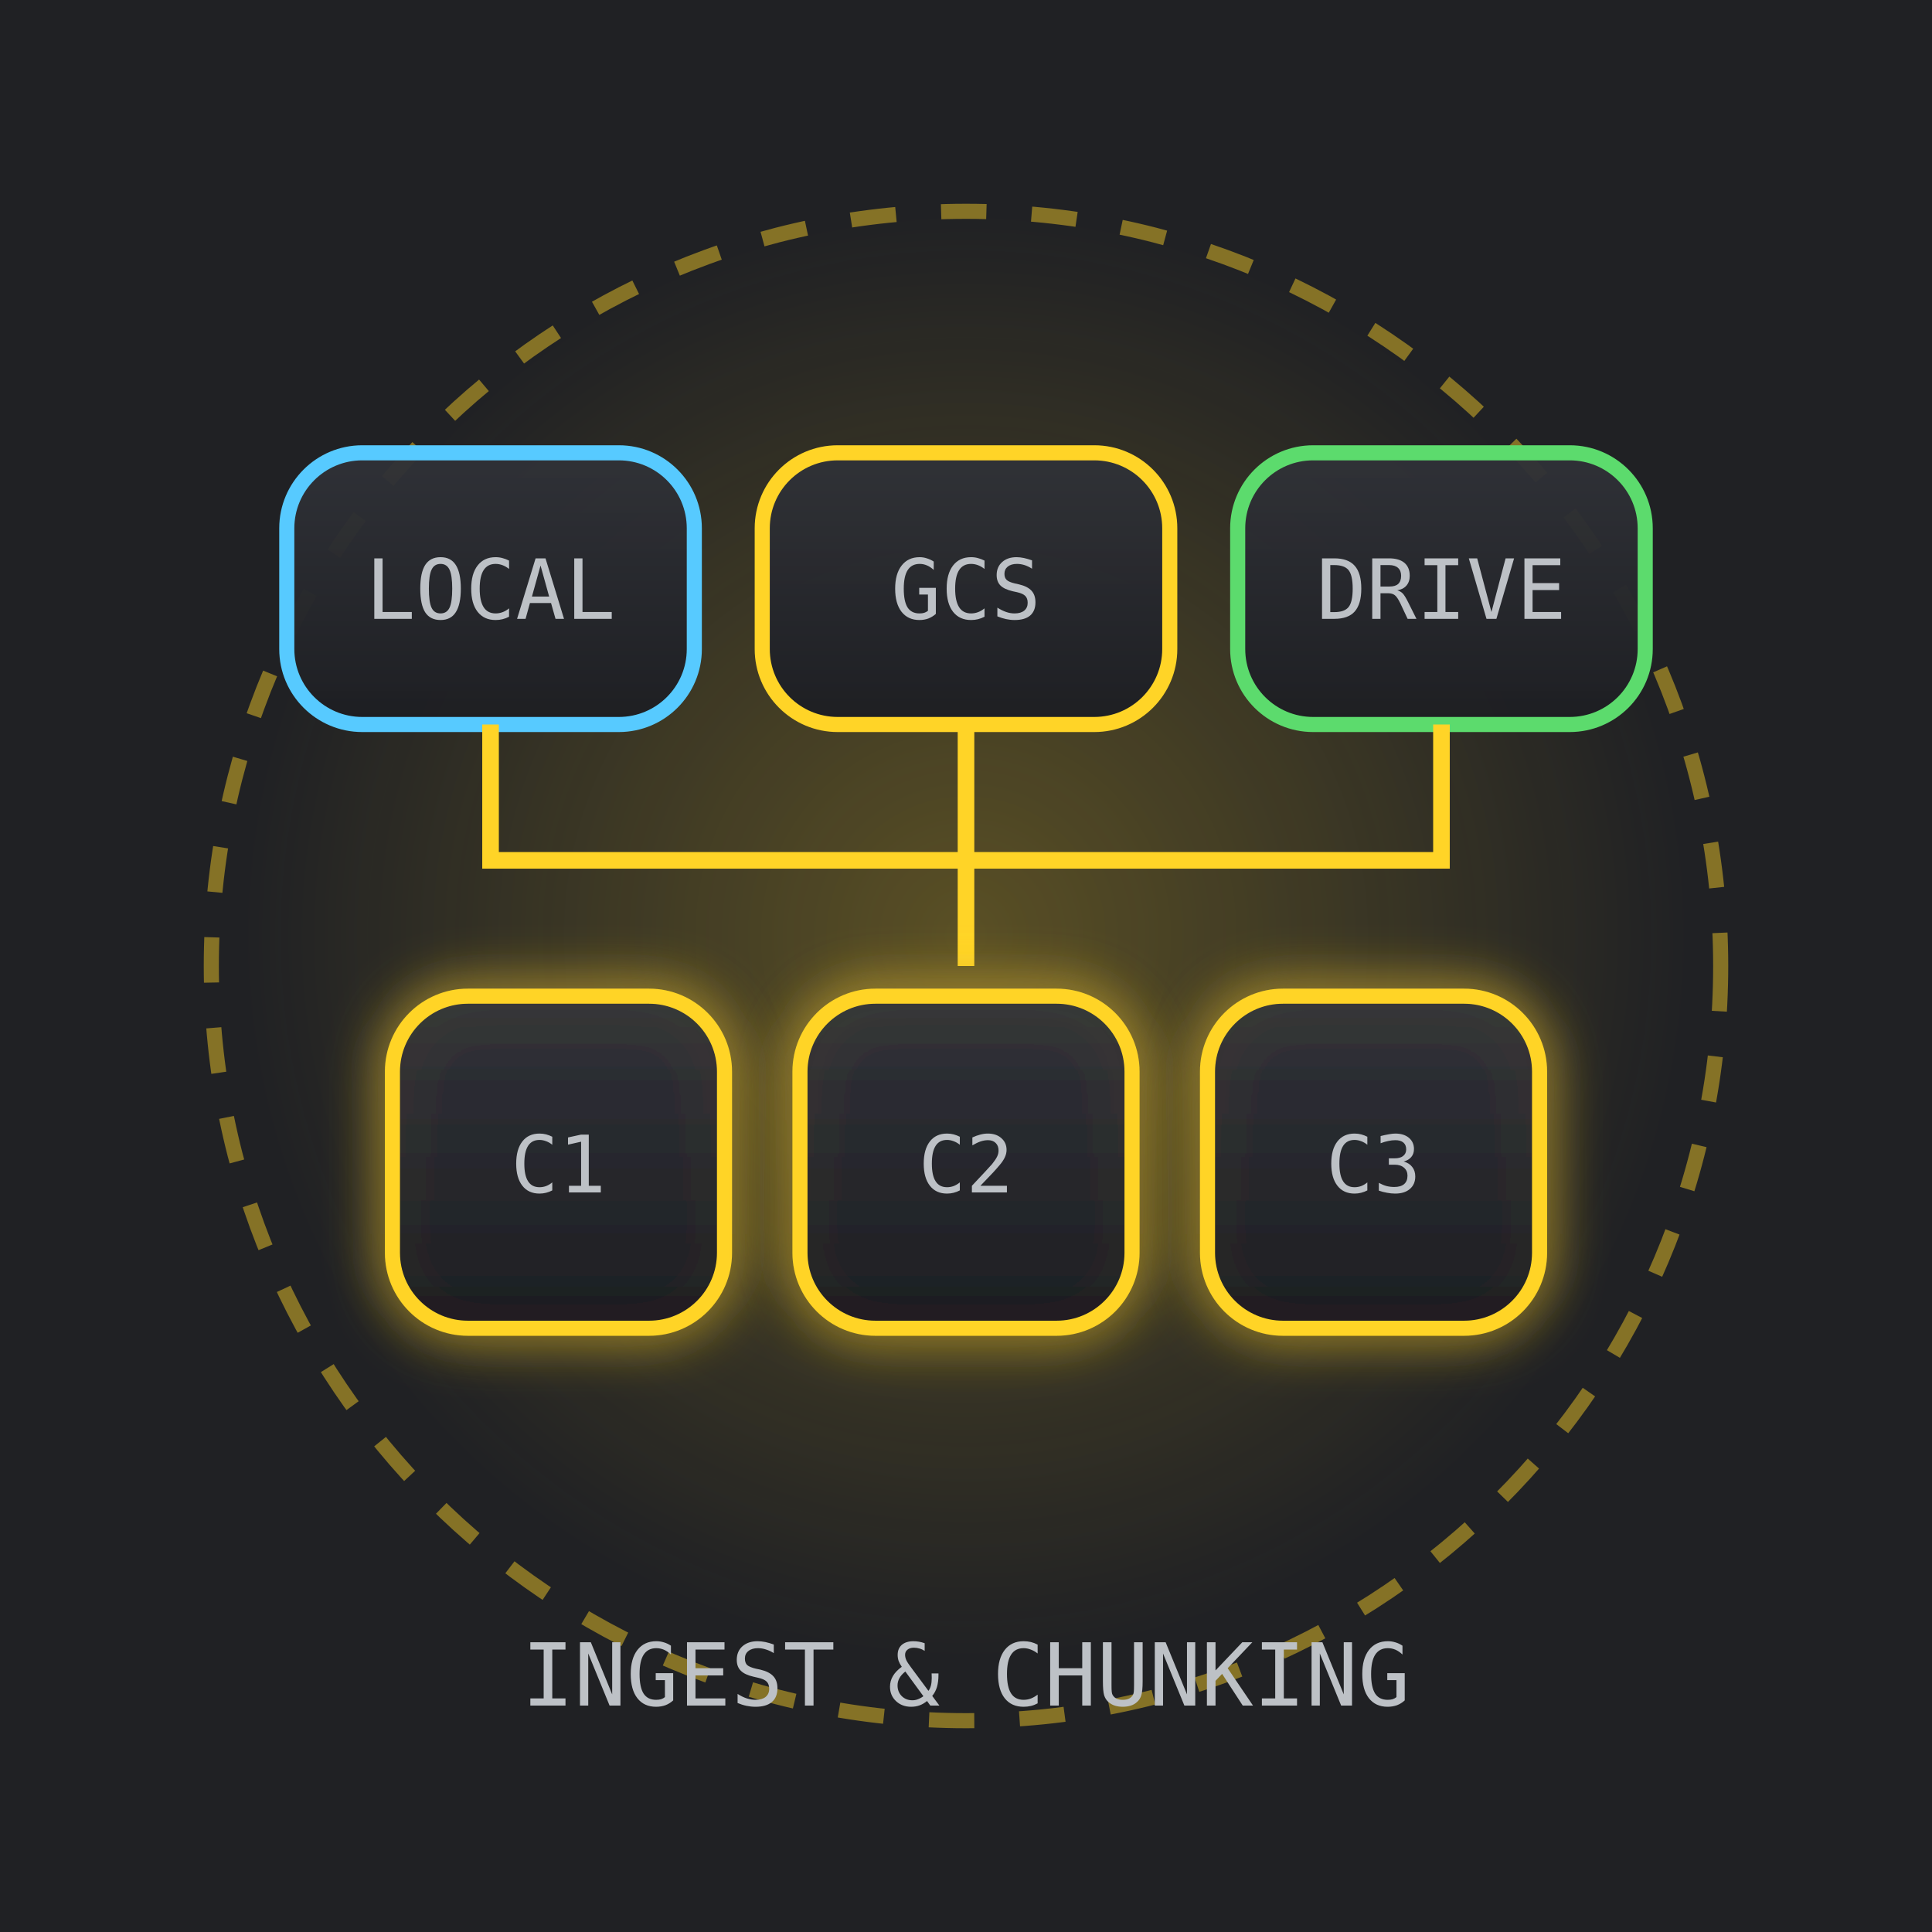
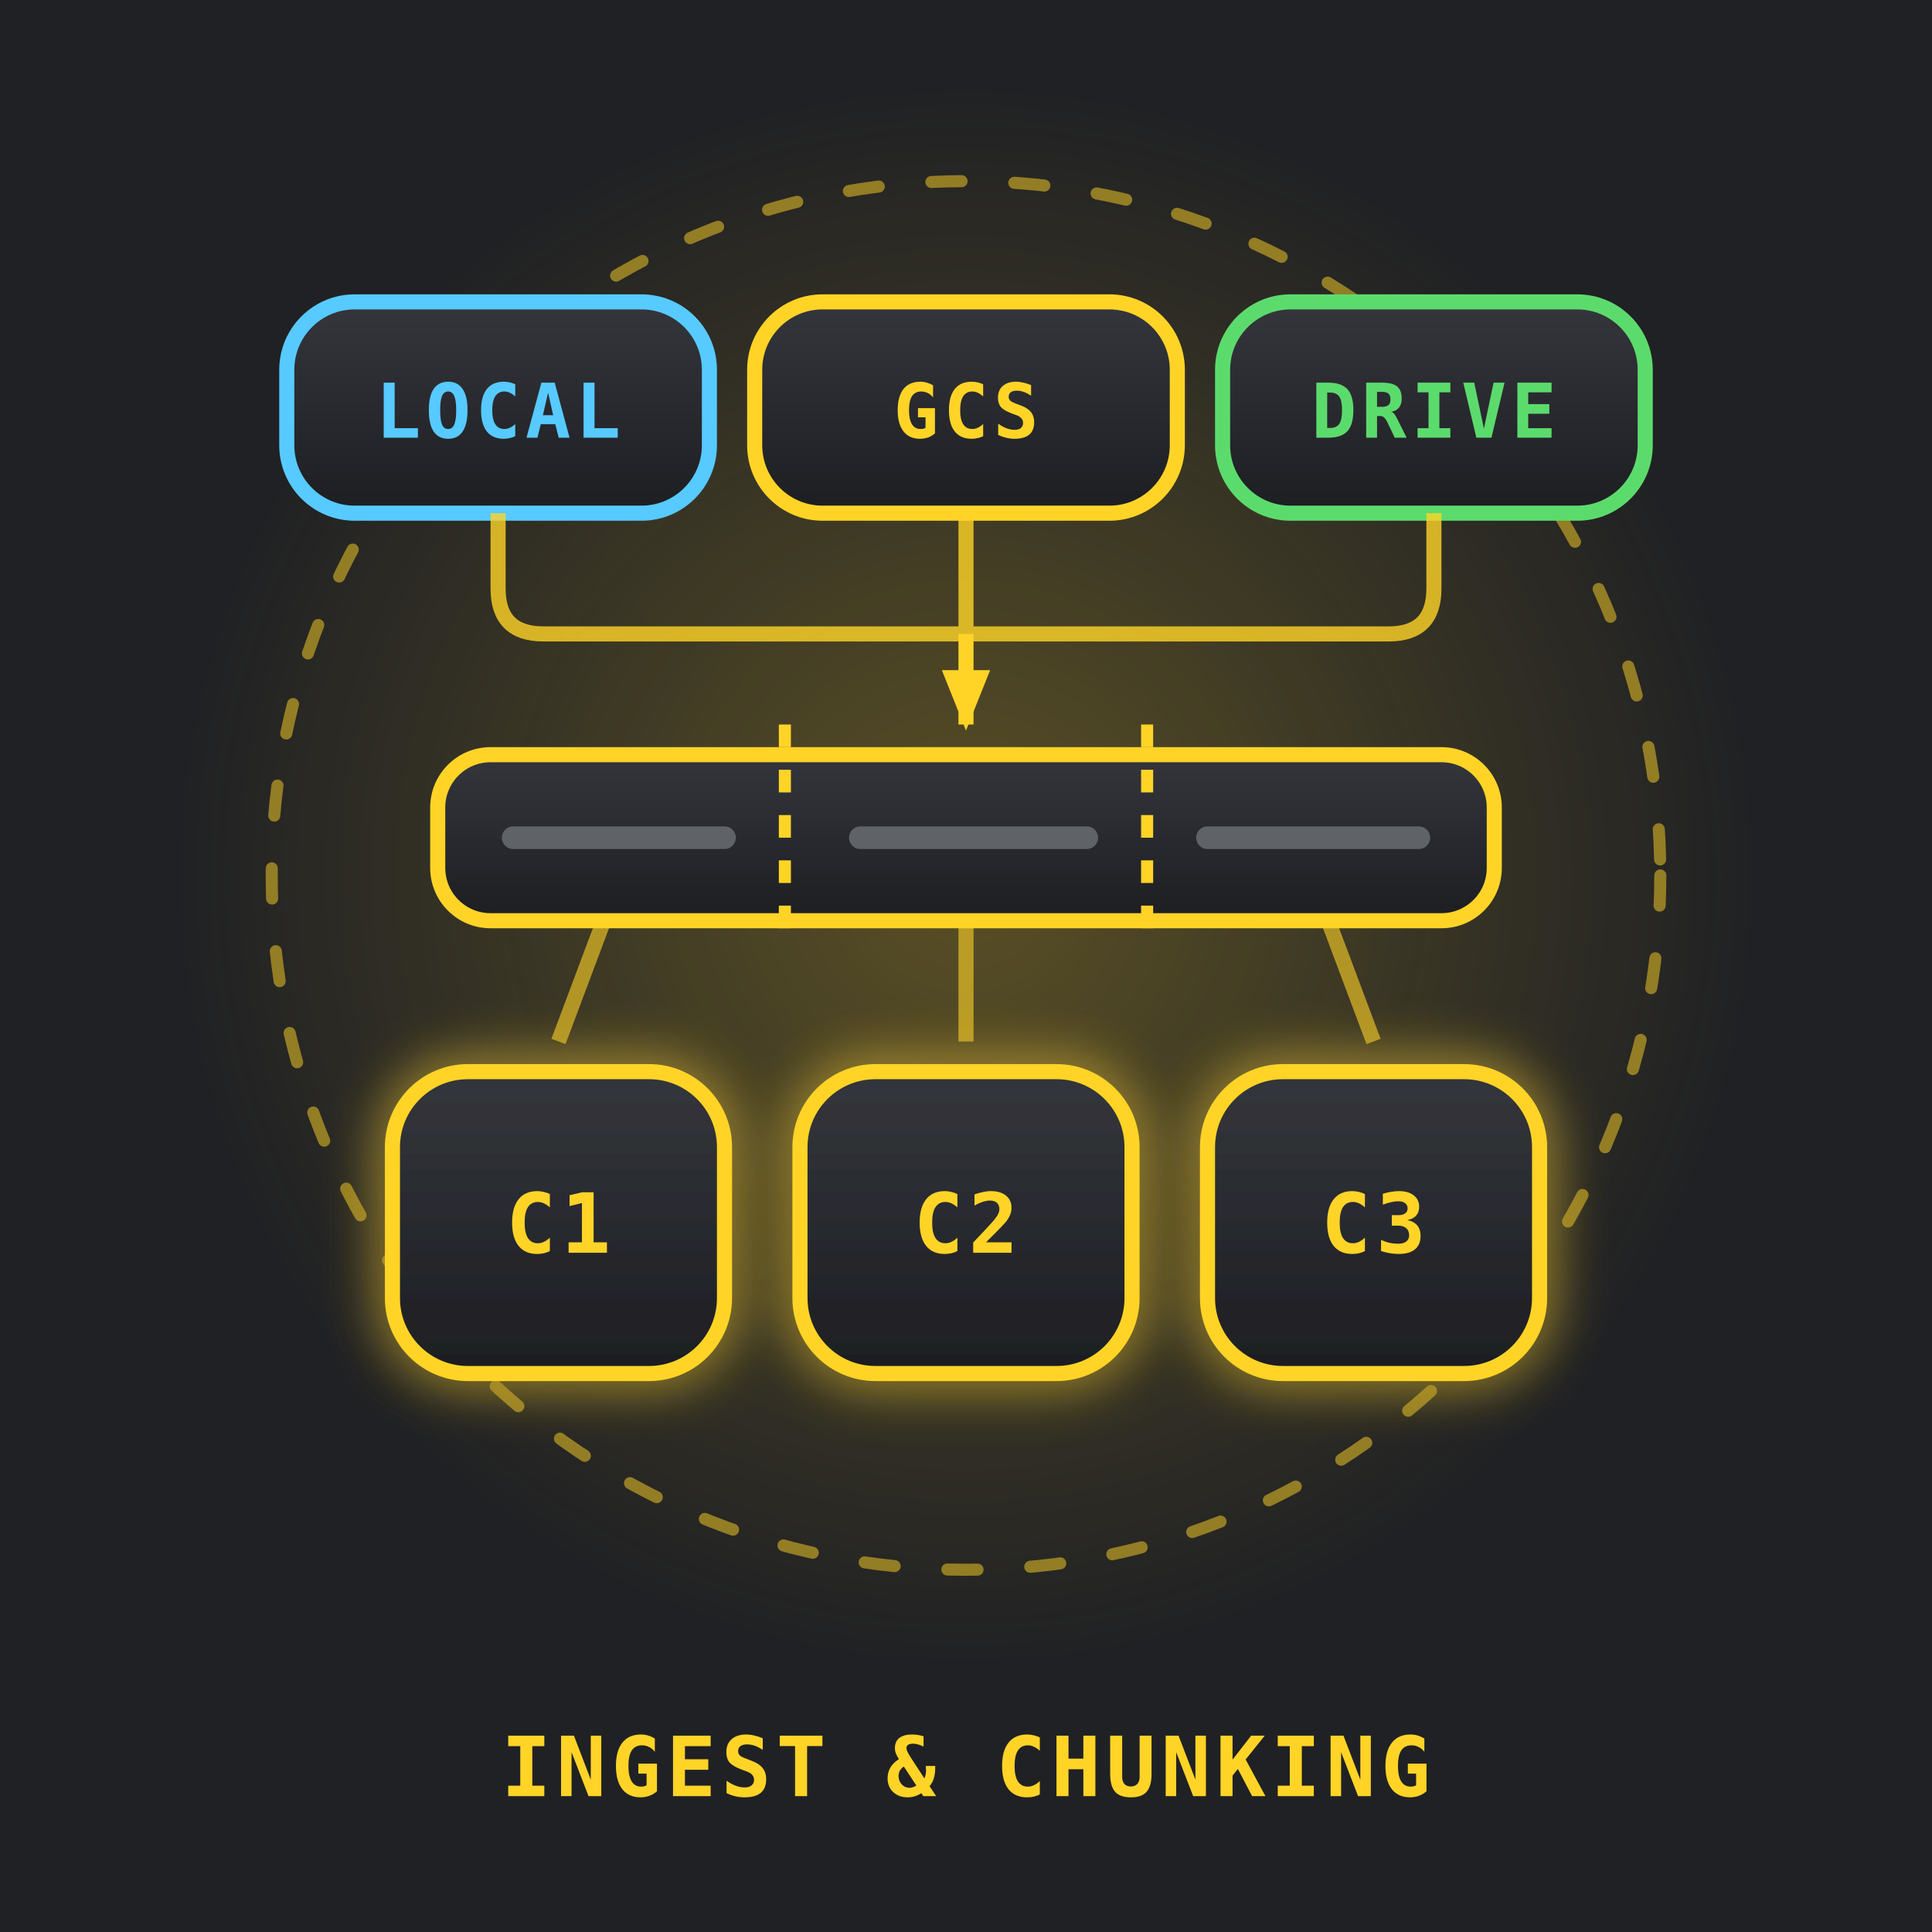
- <svg xmlns="http://www.w3.org/2000/svg" viewBox="0 0 256 256" width="256" height="256">
+ <svg xmlns="http://www.w3.org/2000/svg" viewBox="0 0 256 256" width="256" height="256" role="img" aria-label="Local, GCS and Drive sources merge into one document that is split into chunks">
  <defs>
-     <filter id="glow-s" x="-25%" y="-25%" width="150%" height="150%">
+     <filter id="glow" x="-30%" y="-30%" width="160%" height="160%">
      <feGaussianBlur stdDeviation="3.5" result="b" />
      <feMerge>
        <feMergeNode in="b" />
        <feMergeNode in="SourceGraphic" />
      </feMerge>
    </filter>
    <linearGradient id="glass" x1="0" y1="0" x2="0" y2="1">
-       <stop offset="0%" stop-color="#303238" stop-opacity="0.96" />
-       <stop offset="100%" stop-color="#1d1e22" stop-opacity="0.99" />
+       <stop offset="0" stop-color="#34363c" />
+       <stop offset="1" stop-color="#1d1e22" />
    </linearGradient>
-     <radialGradient id="amb-y" cx="50%" cy="50%" r="50%">
-       <stop offset="0%" stop-color="#ffd427" stop-opacity="0.26" />
-       <stop offset="100%" stop-color="#ffd427" stop-opacity="0" />
+     <linearGradient id="spark" x1="0" y1="1" x2="1" y2="0">
+       <stop offset="0" stop-color="#9168c0" />
+       <stop offset=".45" stop-color="#5684d1" />
+       <stop offset="1" stop-color="#1ba1e3" />
+     </linearGradient>
+     <path id="gem" d="M0 -20 C2 -6 6 -2 20 0 C6 2 2 6 0 20 C-2 6 -6 2 -20 0 C-6 -2 -2 -6 0 -20 Z" />
+     <style>.m{font-family:"Roboto Mono",ui-monospace,monospace;letter-spacing:.06em}.t{font-family:"Google Sans","Product Sans",system-ui,sans-serif;font-weight:700}.s{font-family:"Google Sans","Product Sans",system-ui,sans-serif}</style>
+     <radialGradient id="amb" cx=".5" cy=".5" r=".5">
+       <stop offset="0" stop-color="#ffd427" stop-opacity=".26" />
+       <stop offset="1" stop-color="#ffd427" stop-opacity="0" />
    </radialGradient>
-     <style>
-       .m { font-family: "Roboto Mono", ui-monospace, monospace; fill: #bdc1c6; }
-     </style>
+     <marker id="ah" viewBox="0 0 10 10" refX="9" refY="5" markerWidth="8" markerHeight="8" markerUnits="userSpaceOnUse" orient="auto">
+       <path d="M0 1 L10 5 L0 9 Z" fill="#ffd427" />
+     </marker>
  </defs>
  <rect width="256" height="256" fill="#202124" />
-   <circle cx="128" cy="124" r="96" fill="url(#amb-y)" />
-   <circle cx="128" cy="128" r="100" fill="none" stroke="#ffd427" stroke-width="2" stroke-dasharray="6 6" opacity="0.45" />
-   <rect x="38" y="60" width="54" height="36" rx="10" fill="url(#glass)" stroke="#57caff" stroke-width="2" />
-   <text x="65" y="82" text-anchor="middle" class="m" font-size="11" fill="#57caff">LOCAL</text>
-   <rect x="101" y="60" width="54" height="36" rx="10" fill="url(#glass)" stroke="#ffd427" stroke-width="2" />
-   <text x="128" y="82" text-anchor="middle" class="m" font-size="11" fill="#ffd427">GCS</text>
-   <rect x="164" y="60" width="54" height="36" rx="10" fill="url(#glass)" stroke="#5cdb6d" stroke-width="2" />
-   <text x="191" y="82" text-anchor="middle" class="m" font-size="11" fill="#5cdb6d">DRIVE</text>
-   <path d="M65 96 V114 H128 M128 96 V128 M191 96 V114 H128" fill="none" stroke="#ffd427" stroke-width="2.2" />
-   <rect x="52" y="132" width="44" height="44" rx="10" fill="url(#glass)" stroke="#ffd427" stroke-width="2" filter="url(#glow-s)" />
-   <text x="74" y="158" text-anchor="middle" class="m" font-size="10.5" fill="#ffd427">C1</text>
-   <rect x="106" y="132" width="44" height="44" rx="10" fill="url(#glass)" stroke="#ffd427" stroke-width="2" filter="url(#glow-s)" />
-   <text x="128" y="158" text-anchor="middle" class="m" font-size="10.5" fill="#ffd427">C2</text>
-   <rect x="160" y="132" width="44" height="44" rx="10" fill="url(#glass)" stroke="#ffd427" stroke-width="2" filter="url(#glow-s)" />
-   <text x="182" y="158" text-anchor="middle" class="m" font-size="10.5" fill="#ffd427">C3</text>
-   <text x="128" y="226" text-anchor="middle" class="m" font-size="11.5" fill="#ffd427">INGEST &amp; CHUNKING</text>
+   <circle cx="128" cy="116" r="104" fill="url(#amb)" />
+   <circle cx="128" cy="116" r="92" fill="none" stroke="#ffd427" stroke-width="1.6" stroke-dasharray="4 7" stroke-linecap="round" stroke-opacity=".5" />
+   <g class="m" font-size="10" font-weight="600" text-anchor="middle">
+     <rect x="38" y="40" width="56" height="28" rx="9" fill="url(#glass)" stroke="#57caff" stroke-width="2" />
+     <text x="66" y="58" fill="#57caff">LOCAL</text>
+     <rect x="100" y="40" width="56" height="28" rx="9" fill="url(#glass)" stroke="#ffd427" stroke-width="2" />
+     <text x="128" y="58" fill="#ffd427">GCS</text>
+     <rect x="162" y="40" width="56" height="28" rx="9" fill="url(#glass)" stroke="#5cdb6d" stroke-width="2" />
+     <text x="190" y="58" fill="#5cdb6d">DRIVE</text>
+   </g>
+   <path d="M66 68 V78 Q66 84 72 84 H184 Q190 84 190 78 V68 M128 68 V84" fill="none" stroke="#ffd427" stroke-width="2" stroke-opacity=".8" />
+   <path d="M128 84 V96" stroke="#ffd427" stroke-width="2" marker-end="url(#ah)" />
+   <rect x="58" y="100" width="140" height="22" rx="7" fill="url(#glass)" stroke="#ffd427" stroke-width="2" />
+   <g stroke="#ffd427" stroke-width="1.6" stroke-dasharray="3 3">
+     <line x1="104" y1="96" x2="104" y2="126" />
+     <line x1="152" y1="96" x2="152" y2="126" />
+   </g>
+   <g stroke="#5f6368" stroke-width="3" stroke-linecap="round">
+     <line x1="68" y1="111" x2="96" y2="111" />
+     <line x1="114" y1="111" x2="144" y2="111" />
+     <line x1="160" y1="111" x2="188" y2="111" />
+   </g>
+   <g stroke="#ffd427" stroke-width="2" fill="none" stroke-opacity=".6">
+     <path d="M80 122 L74 138" />
+     <path d="M128 122 V138" />
+     <path d="M176 122 L182 138" />
+   </g>
+   <g filter="url(#glow)">
+     <rect x="52" y="142" width="44" height="40" rx="10" fill="url(#glass)" stroke="#ffd427" stroke-width="2" />
+     <rect x="106" y="142" width="44" height="40" rx="10" fill="url(#glass)" stroke="#ffd427" stroke-width="2" />
+     <rect x="160" y="142" width="44" height="40" rx="10" fill="url(#glass)" stroke="#ffd427" stroke-width="2" />
+   </g>
+   <g class="m" font-size="11" font-weight="600" text-anchor="middle" fill="#ffd427">
+     <text x="74" y="166">C1</text>
+     <text x="128" y="166">C2</text>
+     <text x="182" y="166">C3</text>
+   </g>
+   <text x="128" y="238" text-anchor="middle" class="m" font-size="11" font-weight="600" fill="#ffd427">INGEST &amp; CHUNKING</text>
</svg>
